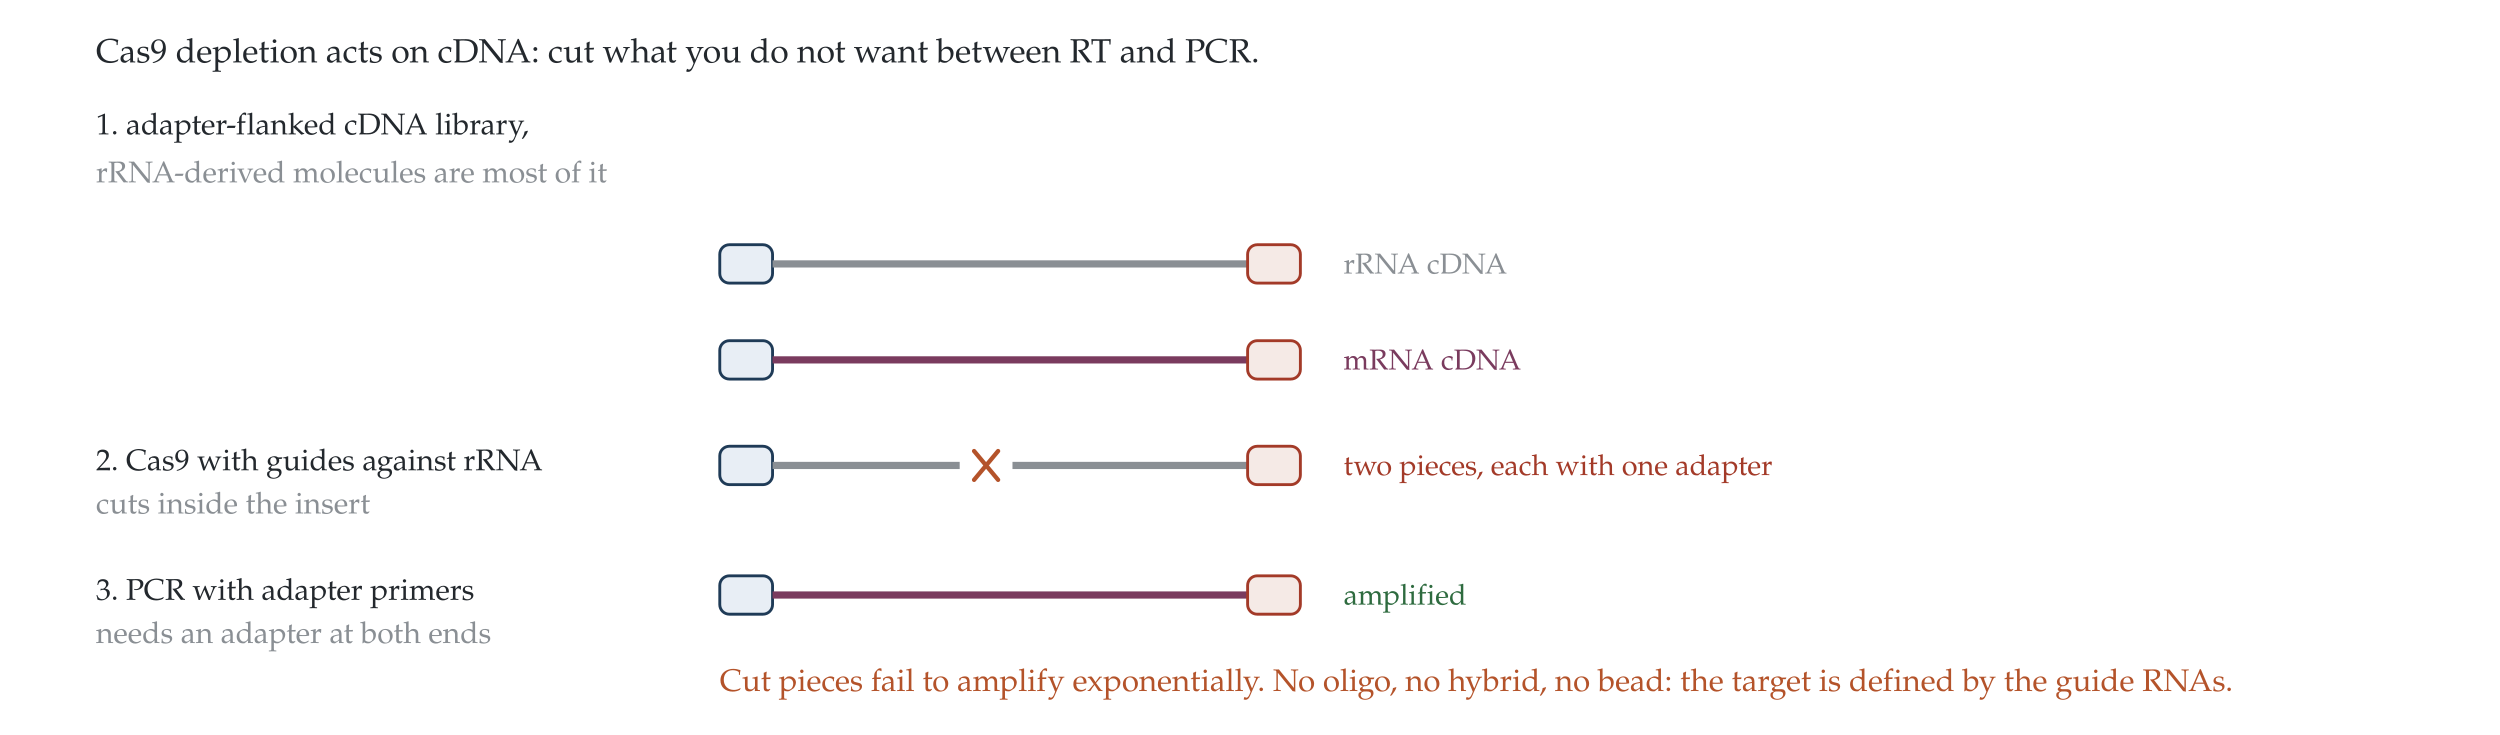
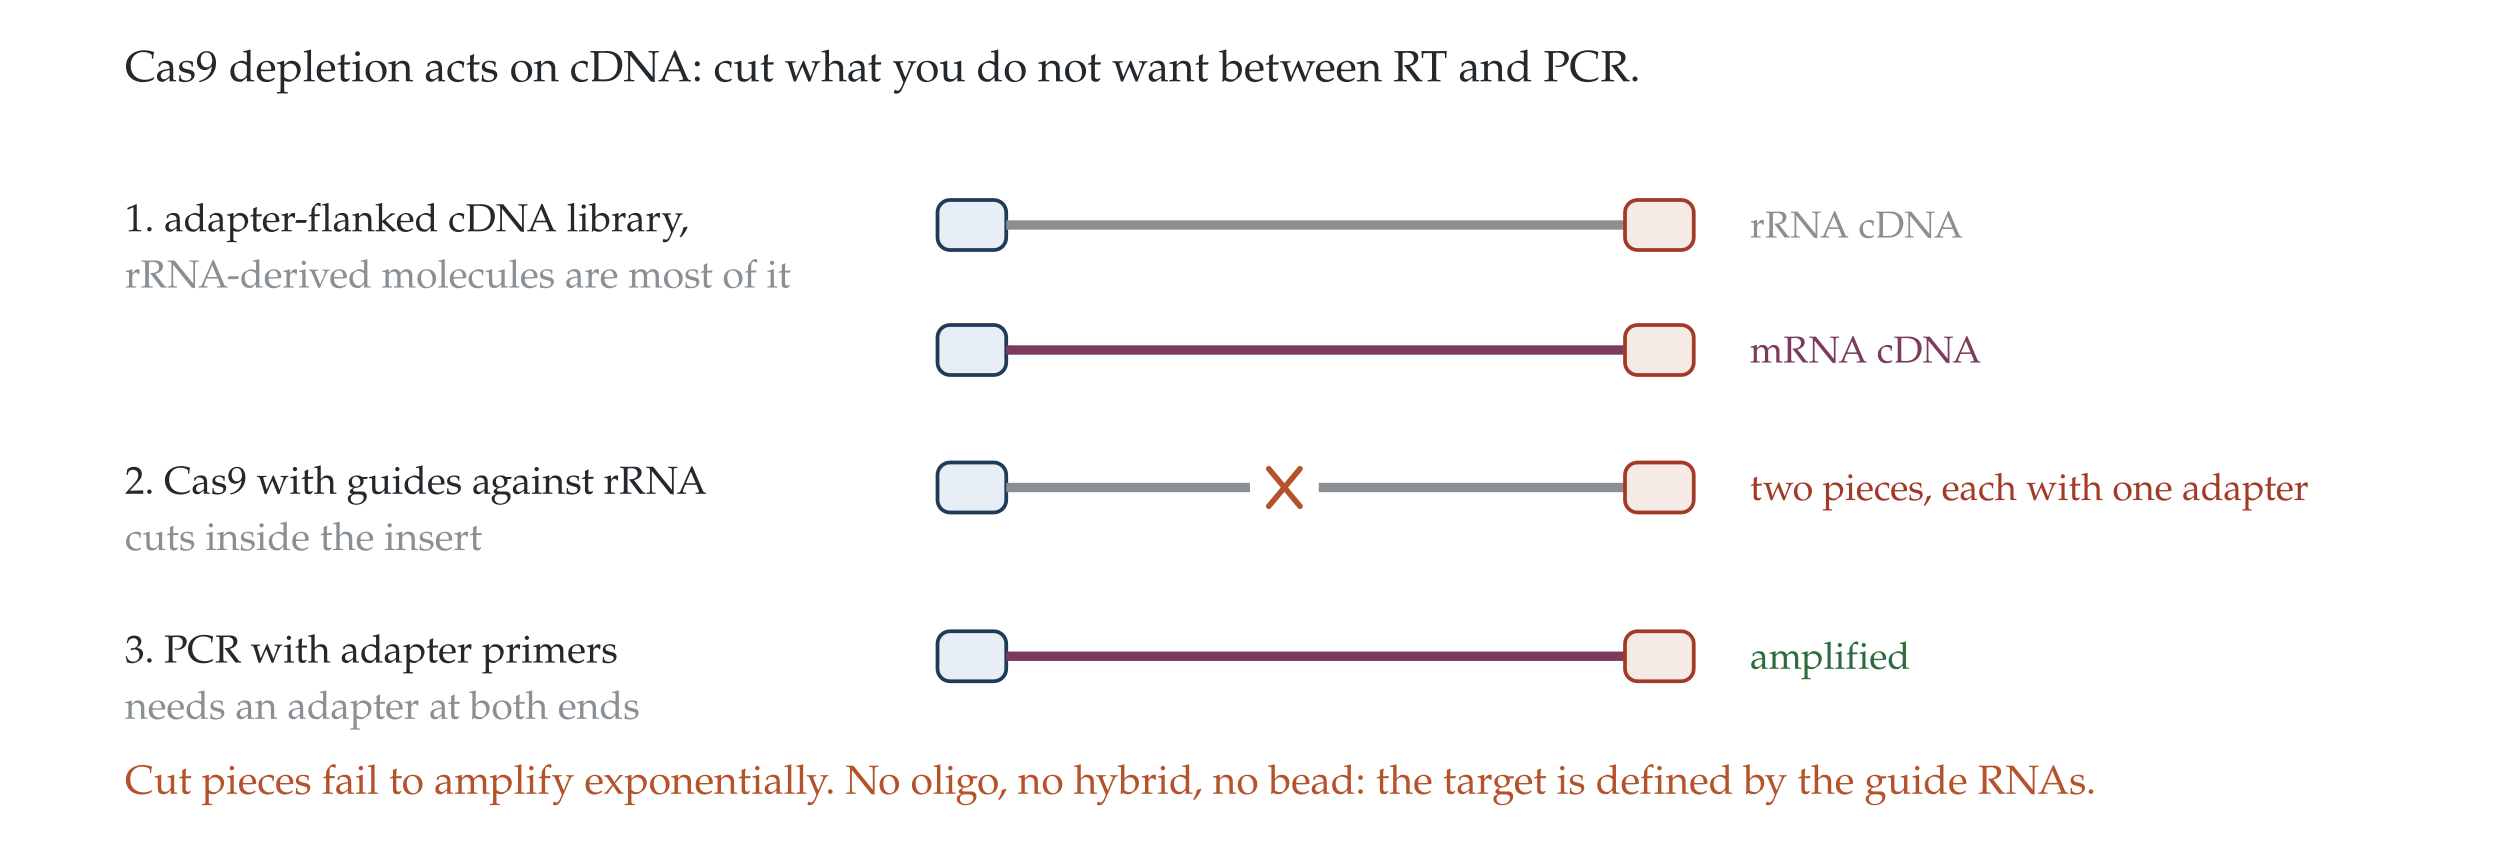
- <svg xmlns="http://www.w3.org/2000/svg" viewBox="0 0 1042 306" width="1042" height="306" font-family="&quot;Palatino Linotype&quot;, &quot;Book Antiqua&quot;, Palatino, FreeSerif, serif" fill="#23282d">
-   <rect width="800" height="306" fill="none" />
+ <svg xmlns="http://www.w3.org/2000/svg" viewBox="0 0 800 272" width="800" height="272" font-family="&quot;Palatino Linotype&quot;, &quot;Book Antiqua&quot;, Palatino, FreeSerif, serif" fill="#23282d">
+   <rect width="800" height="272" fill="none" />
  <text x="40" y="26" font-size="14" fill="#23282d">Cas9 depletion acts on cDNA: cut what you do not want between RT and PCR.</text>
-   <text x="40" y="56" font-size="12.5" fill="#23282d">1. adapter-flanked cDNA library, </text>
-   <text x="40" y="76" font-size="12.5" fill="#8a8f94">rRNA-derived molecules are most of it</text>
-   <rect x="300" y="102" width="22" height="16" rx="4" fill="#e8eef5" stroke="#1f3b57" stroke-width="1.2" />
-   <line x1="322" y1="110" x2="520" y2="110" stroke="#8a8f94" stroke-width="3" stroke-linecap="butt" />
-   <rect x="520" y="102" width="22" height="16" rx="4" fill="#f5eae6" stroke="#a33a28" stroke-width="1.2" />
-   <text x="560" y="114" font-size="12" fill="#8a8f94">rRNA cDNA</text>
-   <rect x="300" y="142" width="22" height="16" rx="4" fill="#e8eef5" stroke="#1f3b57" stroke-width="1.2" />
-   <line x1="322" y1="150" x2="520" y2="150" stroke="#7a3b5e" stroke-width="3" stroke-linecap="butt" />
-   <rect x="520" y="142" width="22" height="16" rx="4" fill="#f5eae6" stroke="#a33a28" stroke-width="1.2" />
-   <text x="560" y="154" font-size="12" fill="#7a3b5e">mRNA cDNA</text>
-   <text x="40" y="196" font-size="12.5" fill="#23282d">2. Cas9 with guides against rRNA</text>
-   <text x="40" y="214" font-size="12.5" fill="#8a8f94">cuts inside the insert</text>
-   <rect x="300" y="186" width="22" height="16" rx="4" fill="#e8eef5" stroke="#1f3b57" stroke-width="1.2" />
-   <line x1="322" y1="194" x2="400" y2="194" stroke="#8a8f94" stroke-width="3" stroke-linecap="butt" />
-   <line x1="406" y1="188" x2="416" y2="200" stroke="#b4532a" stroke-width="1.8" stroke-linecap="round" />
-   <line x1="406" y1="200" x2="416" y2="188" stroke="#b4532a" stroke-width="1.8" stroke-linecap="round" />
-   <line x1="422" y1="194" x2="520" y2="194" stroke="#8a8f94" stroke-width="3" stroke-linecap="butt" />
-   <rect x="520" y="186" width="22" height="16" rx="4" fill="#f5eae6" stroke="#a33a28" stroke-width="1.2" />
-   <text x="560" y="198" font-size="12" fill="#a33a28">two pieces, each with one adapter</text>
-   <text x="40" y="250" font-size="12.5" fill="#23282d">3. PCR with adapter primers</text>
-   <text x="40" y="268" font-size="12.5" fill="#8a8f94">needs an adapter at both ends</text>
-   <rect x="300" y="240" width="22" height="16" rx="4" fill="#e8eef5" stroke="#1f3b57" stroke-width="1.2" />
-   <line x1="322" y1="248" x2="520" y2="248" stroke="#7a3b5e" stroke-width="3" stroke-linecap="butt" />
-   <rect x="520" y="240" width="22" height="16" rx="4" fill="#f5eae6" stroke="#a33a28" stroke-width="1.2" />
-   <text x="560" y="252" font-size="12" fill="#2e6b3f">amplified</text>
-   <text x="300" y="288" font-size="13" fill="#b4532a">Cut pieces fail to amplify exponentially. No oligo, no hybrid, no bead: the target is defined by the guide RNAs.</text>
+   <text x="40" y="74" font-size="12.5" fill="#23282d">1. adapter-flanked cDNA library,</text>
+   <text x="40" y="92" font-size="12.5" fill="#8a8f94">rRNA-derived molecules are most of it</text>
+   <rect x="300" y="64" width="22" height="16" rx="4" fill="#e8eef5" stroke="#1f3b57" stroke-width="1.2" />
+   <line x1="322" y1="72" x2="520" y2="72" stroke="#8a8f94" stroke-width="3" stroke-linecap="butt" />
+   <rect x="520" y="64" width="22" height="16" rx="4" fill="#f5eae6" stroke="#a33a28" stroke-width="1.2" />
+   <text x="560" y="76" font-size="12" fill="#8a8f94">rRNA cDNA</text>
+   <rect x="300" y="104" width="22" height="16" rx="4" fill="#e8eef5" stroke="#1f3b57" stroke-width="1.2" />
+   <line x1="322" y1="112" x2="520" y2="112" stroke="#7a3b5e" stroke-width="3" stroke-linecap="butt" />
+   <rect x="520" y="104" width="22" height="16" rx="4" fill="#f5eae6" stroke="#a33a28" stroke-width="1.2" />
+   <text x="560" y="116" font-size="12" fill="#7a3b5e">mRNA cDNA</text>
+   <text x="40" y="158" font-size="12.5" fill="#23282d">2. Cas9 with guides against rRNA</text>
+   <text x="40" y="176" font-size="12.5" fill="#8a8f94">cuts inside the insert</text>
+   <rect x="300" y="148" width="22" height="16" rx="4" fill="#e8eef5" stroke="#1f3b57" stroke-width="1.2" />
+   <line x1="322" y1="156" x2="400" y2="156" stroke="#8a8f94" stroke-width="3" stroke-linecap="butt" />
+   <line x1="406" y1="150" x2="416" y2="162" stroke="#b4532a" stroke-width="1.8" stroke-linecap="round" />
+   <line x1="406" y1="162" x2="416" y2="150" stroke="#b4532a" stroke-width="1.8" stroke-linecap="round" />
+   <line x1="422" y1="156" x2="520" y2="156" stroke="#8a8f94" stroke-width="3" stroke-linecap="butt" />
+   <rect x="520" y="148" width="22" height="16" rx="4" fill="#f5eae6" stroke="#a33a28" stroke-width="1.2" />
+   <text x="560" y="160" font-size="12" fill="#a33a28">two pieces, each with one adapter</text>
+   <text x="40" y="212" font-size="12.5" fill="#23282d">3. PCR with adapter primers</text>
+   <text x="40" y="230" font-size="12.5" fill="#8a8f94">needs an adapter at both ends</text>
+   <rect x="300" y="202" width="22" height="16" rx="4" fill="#e8eef5" stroke="#1f3b57" stroke-width="1.2" />
+   <line x1="322" y1="210" x2="520" y2="210" stroke="#7a3b5e" stroke-width="3" stroke-linecap="butt" />
+   <rect x="520" y="202" width="22" height="16" rx="4" fill="#f5eae6" stroke="#a33a28" stroke-width="1.2" />
+   <text x="560" y="214" font-size="12" fill="#2e6b3f">amplified</text>
+   <text x="40" y="254" font-size="13" fill="#b4532a">Cut pieces fail to amplify exponentially. No oligo, no hybrid, no bead: the target is defined by the guide RNAs.</text>
</svg>
